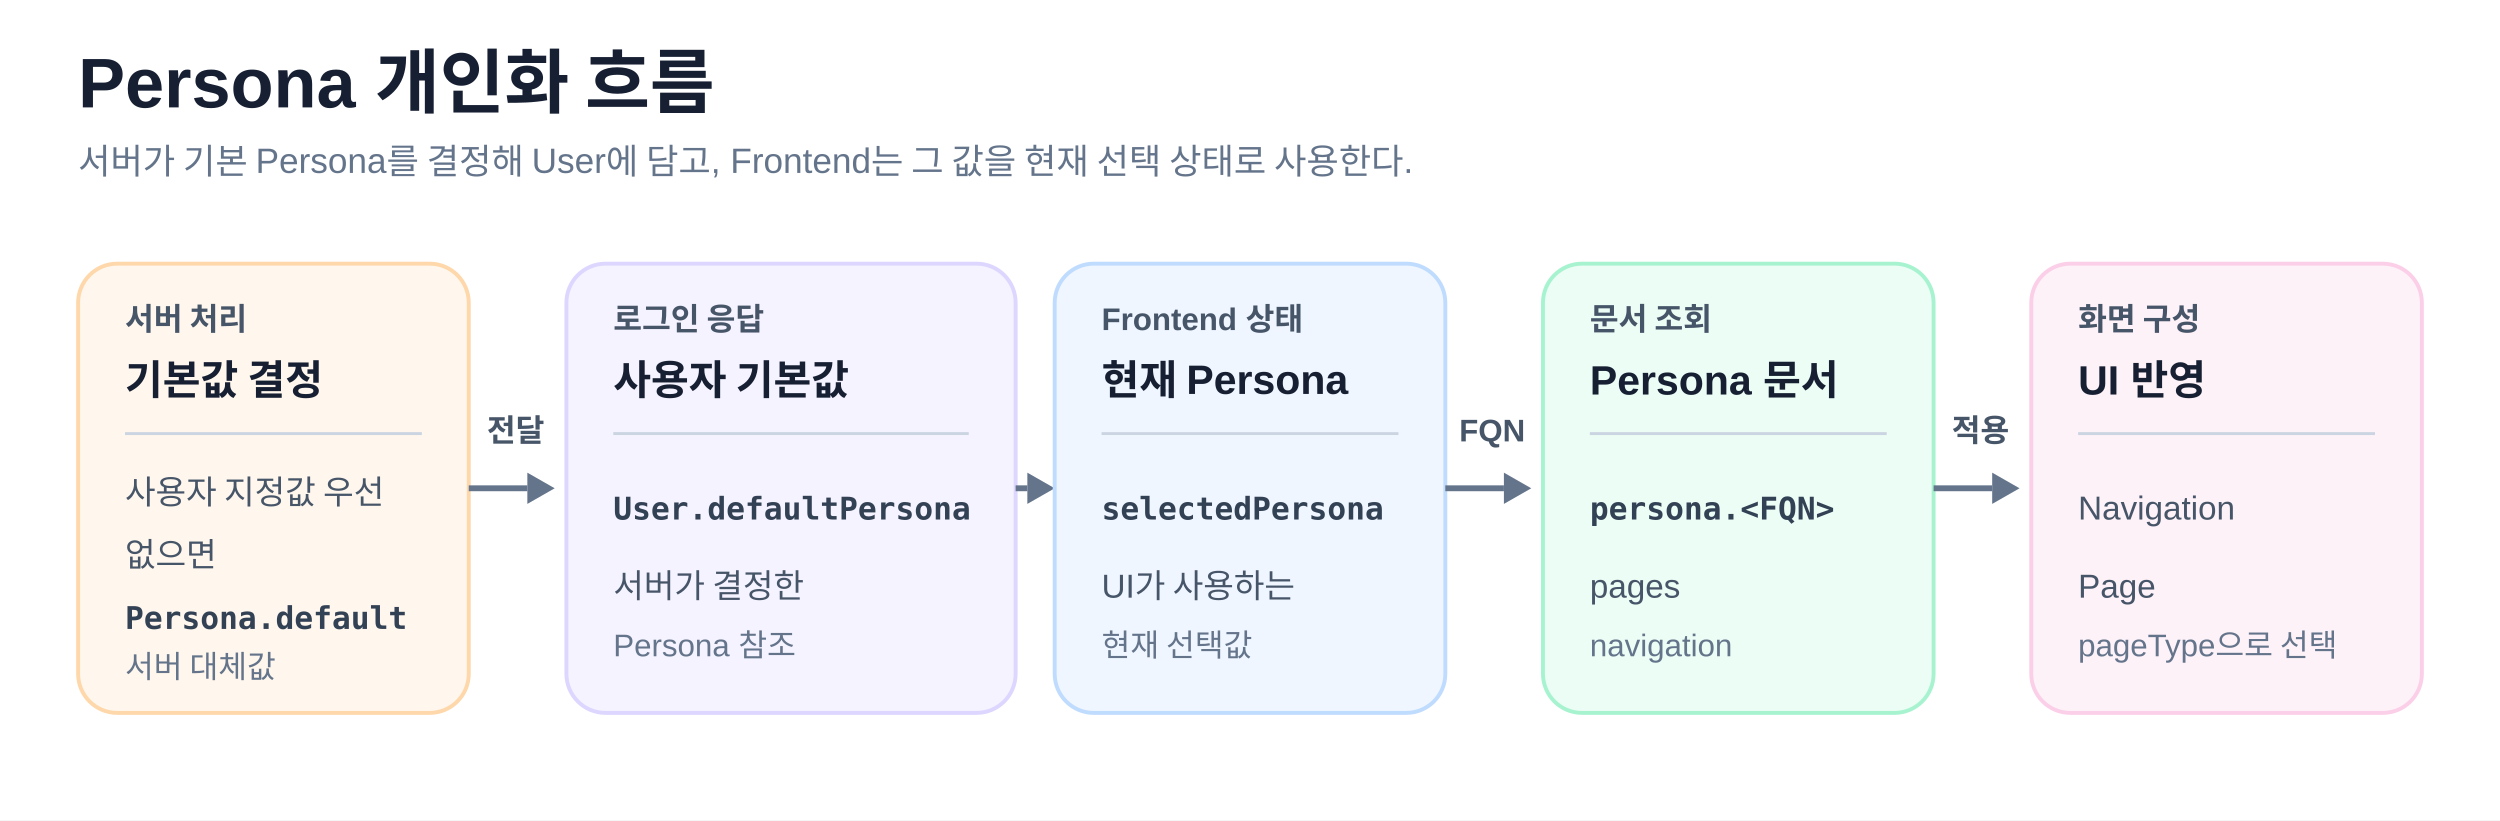
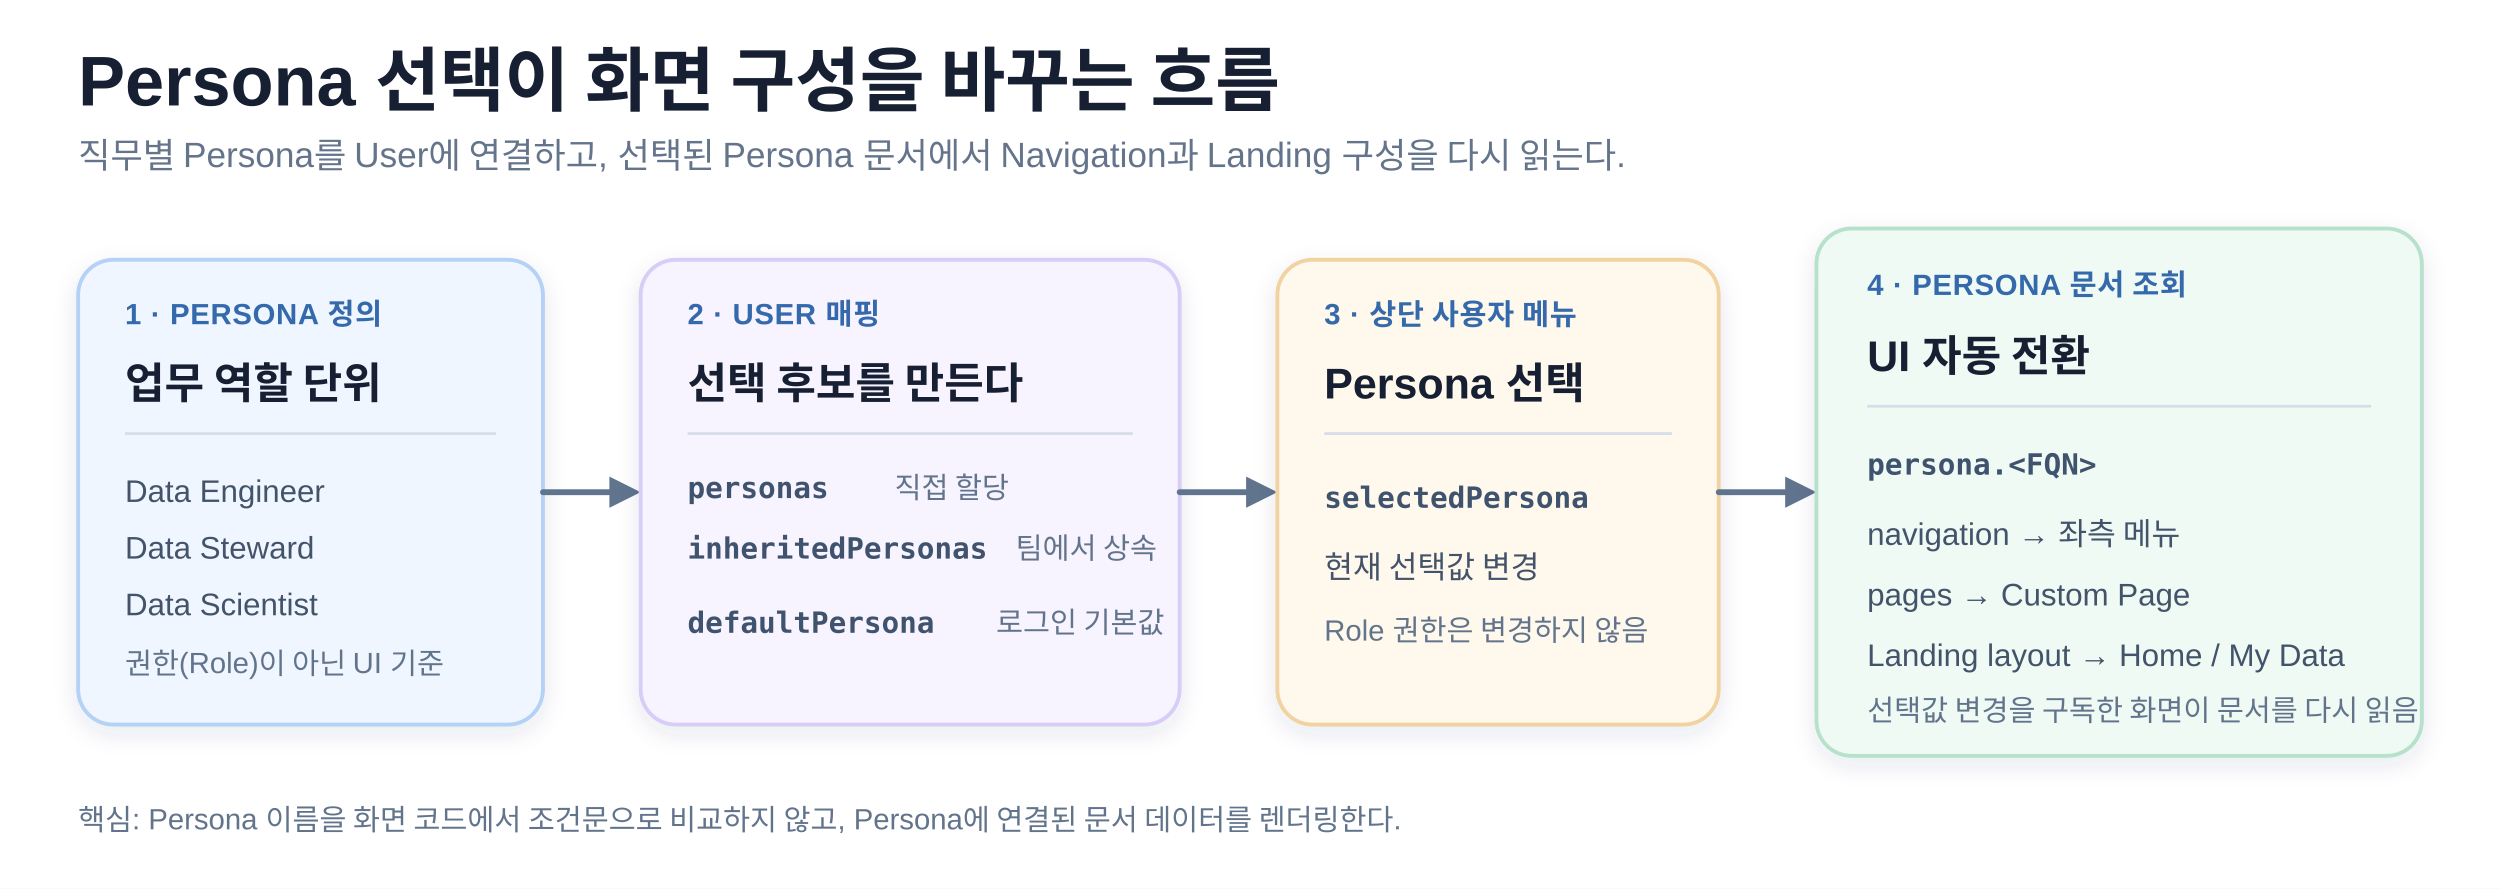
- <svg xmlns="http://www.w3.org/2000/svg" width="1280" height="420" viewBox="0 0 1280 420" role="img" aria-labelledby="title desc">
+ <svg xmlns="http://www.w3.org/2000/svg" width="1280" height="455" viewBox="0 0 1280 455" role="img" aria-labelledby="title desc">
  <defs>
+     <filter id="shadow" x="-10%" y="-12%" width="120%" height="130%">
+       <feDropShadow dx="0" dy="4" stdDeviation="6" flood-color="#263A5A" flood-opacity=".10" />
+     </filter>
    <style>
      .title{font-family:'Apple SD Gothic Neo','Noto Sans KR','Helvetica Neue',Arial,sans-serif;font-size:36px;font-weight:700;fill:#172033}
-       .subtitle{font-family:'Apple SD Gothic Neo','Noto Sans KR','Helvetica Neue',Arial,sans-serif;font-size:18px;font-weight:500;fill:#64748B}
-       .cardTitle{font-family:'Apple SD Gothic Neo','Noto Sans KR','Helvetica Neue',Arial,sans-serif;font-size:21px;font-weight:700;fill:#172033}
-       .body{font-family:'Apple SD Gothic Neo','Noto Sans KR','Helvetica Neue',Arial,sans-serif;font-size:17px;font-weight:500;fill:#475569}
-       .note{font-family:'Apple SD Gothic Neo','Noto Sans KR','Helvetica Neue',Arial,sans-serif;font-size:16px;font-weight:500;fill:#64748B}
-       .mono{font-family:Menlo,Consolas,monospace;font-size:16px;font-weight:600;fill:#334155}
-       .flow{font-family:'Apple SD Gothic Neo','Noto Sans KR','Helvetica Neue',Arial,sans-serif;font-size:16px;font-weight:700;fill:#475569}
-       .line{stroke:#64748B;stroke-width:3;fill:none}
-       .arrow{fill:#64748B}
-       .rule{stroke:#CBD5E1;stroke-width:1.5}
+       .sub{font-family:'Apple SD Gothic Neo','Noto Sans KR','Helvetica Neue',Arial,sans-serif;font-size:18px;font-weight:500;fill:#64748B}
+       .tag{font-family:'Apple SD Gothic Neo','Noto Sans KR','Helvetica Neue',Arial,sans-serif;font-size:15px;font-weight:700;fill:#3469AB;letter-spacing:.35px}
+       .card{font-family:'Apple SD Gothic Neo','Noto Sans KR','Helvetica Neue',Arial,sans-serif;font-size:22px;font-weight:700;fill:#172033}
+       .body{font-family:'Apple SD Gothic Neo','Noto Sans KR','Helvetica Neue',Arial,sans-serif;font-size:16px;font-weight:500;fill:#43546A}
+       .small{font-family:'Apple SD Gothic Neo','Noto Sans KR','Helvetica Neue',Arial,sans-serif;font-size:15px;font-weight:500;fill:#62748B}
+       .mono{font-family:Menlo,Consolas,monospace;font-size:15px;font-weight:600;fill:#40536E}
+       .line{stroke:#61748E;stroke-width:3;fill:none;stroke-linecap:round}
+       .rule{stroke:#D5DEE8;stroke-width:1.4}
    </style>
  </defs>
-   <rect width="1280" height="420" fill="#FFFFFF" />
-   <text class="title" x="40" y="55">Persona 개인화 흐름</text>
-   <text class="subtitle" x="40" y="89">서버가 기본 Persona를 결정해 User에 담고, Frontend는 그 값을 현재 선택 상태로 사용한다.</text>
-   <rect x="40" y="135" width="200" height="230" rx="20" fill="#FFF7ED" stroke="#FED7AA" stroke-width="2" />
-   <text class="flow" x="64" y="169" fill="#EA580C">서버 처리</text>
-   <text class="cardTitle" x="64" y="202">기본값 결정</text>
-   <path class="rule" d="M64 222 H216" />
-   <text class="body" x="64" y="258">사용자 지정값 우선</text>
-   <text class="body" x="64" y="290">없으면</text>
-   <text class="mono" x="64" y="322">Persona.default</text>
-   <text class="note" x="64" y="347">서버 대체값</text>
-   <path class="line" d="M240 250 H270" />
-   <path class="arrow" d="M270 242 L284 250 L270 258 Z" />
-   <text class="flow" x="264" y="226" text-anchor="middle">전달</text>
-   <rect x="290" y="135" width="230" height="230" rx="20" fill="#F5F3FF" stroke="#DDD6FE" stroke-width="2" />
-   <text class="flow" x="314" y="169" fill="#7C3AED">로그인 응답</text>
-   <text class="cardTitle" x="314" y="202">사용자 기본값</text>
-   <path class="rule" d="M314 222 H496" />
-   <text class="mono" x="314" y="266">User.defaultPersona</text>
-   <text class="body" x="314" y="306">서버가 결정한</text>
-   <text class="note" x="314" y="336">Persona 참조</text>
-   <path class="line" d="M520 250 H526" />
-   <path class="arrow" d="M526 242 L540 250 L526 258 Z" />
-   <rect x="540" y="135" width="200" height="230" rx="20" fill="#EFF6FF" stroke="#BFDBFE" stroke-width="2" />
-   <text class="flow" x="564" y="169" fill="#2563EB">Frontend 상태</text>
-   <text class="cardTitle" x="564" y="202">현재 Persona</text>
-   <path class="rule" d="M564 222 H716" />
-   <text class="mono" x="564" y="266">selectedPersona</text>
-   <text class="body" x="564" y="306">UI가 사용하는</text>
-   <text class="note" x="564" y="336">현재 선택값</text>
-   <path class="line" d="M740 250 H770" />
-   <path class="arrow" d="M770 242 L784 250 L770 258 Z" />
-   <text class="flow" x="764" y="226" text-anchor="middle">FQN</text>
-   <rect x="790" y="135" width="200" height="230" rx="20" fill="#ECFDF5" stroke="#A7F3D0" stroke-width="2" />
-   <text class="flow" x="814" y="169" fill="#059669">문서 조회</text>
-   <text class="cardTitle" x="814" y="202">Persona 문서</text>
-   <path class="rule" d="M814 222 H966" />
-   <text class="mono" x="814" y="266">persona.&lt;FQN&gt;</text>
-   <text class="body" x="814" y="306">pages</text>
-   <text class="note" x="814" y="336">navigation</text>
-   <path class="line" d="M990 250 H1020" />
-   <path class="arrow" d="M1020 242 L1034 250 L1020 258 Z" />
-   <text class="flow" x="1014" y="226" text-anchor="middle">적용</text>
-   <rect x="1040" y="135" width="200" height="230" rx="20" fill="#FDF2F8" stroke="#FBCFE8" stroke-width="2" />
-   <text class="flow" x="1064" y="169" fill="#DB2777">화면 구성</text>
-   <text class="cardTitle" x="1064" y="202">UI 반영</text>
-   <path class="rule" d="M1064 222 H1216" />
-   <text class="body" x="1064" y="266">Navigation</text>
-   <text class="body" x="1064" y="306">Page</text>
-   <text class="note" x="1064" y="336">pageType으로 선택</text>
+   <rect width="1280" height="455" fill="#fff" />
+   <text class="title" x="40" y="54">Persona 선택이 화면 구성을 바꾸는 흐름</text>
+   <text class="sub" x="40" y="86">직무별 Persona를 User에 연결하고, 선택된 Persona 문서에서 Navigation과 Landing 구성을 다시 읽는다.</text>
+   <g filter="url(#shadow)">
+     <rect x="40" y="133" width="238" height="238" rx="18" fill="#EFF6FF" stroke="#B5D1F5" stroke-width="2" />
+   </g>
+   <text class="tag" x="64" y="166">1 · PERSONA 정의</text>
+   <text class="card" x="64" y="204">업무 역할 단위</text>
+   <line class="rule" x1="64" y1="222" x2="254" y2="222" />
+   <text class="body" x="64" y="257">Data Engineer</text>
+   <text class="body" x="64" y="286">Data Steward</text>
+   <text class="body" x="64" y="315">Data Scientist</text>
+   <text class="small" x="64" y="345">권한(Role)이 아닌 UI 기준</text>
+   <path class="line" d="M278 252 H312" />
+   <path d="M328 252 L312 244 V260 Z" fill="#61748E" />
+   <g filter="url(#shadow)">
+     <rect x="328" y="133" width="276" height="238" rx="18" fill="#F7F3FF" stroke="#D8CDF6" stroke-width="2" />
+   </g>
+   <text class="tag" x="352" y="166" fill="#7055B7">2 · USER 매핑</text>
+   <text class="card" x="352" y="204">선택 후보를 만든다</text>
+   <line class="rule" x1="352" y1="222" x2="580" y2="222" />
+   <text class="mono" x="352" y="255">personas</text>
+   <text class="small" x="458" y="255">직접 할당</text>
+   <text class="mono" x="352" y="286">inheritedPersonas</text>
+   <text class="small" x="520" y="286">팀에서 상속</text>
+   <text class="mono" x="352" y="324">defaultPersona</text>
+   <text class="small" x="510" y="324">로그인 기본값</text>
+   <path class="line" d="M604 252 H638" />
+   <path d="M654 252 L638 244 V260 Z" fill="#61748E" />
+   <g filter="url(#shadow)">
+     <rect x="654" y="133" width="226" height="238" rx="18" fill="#FFF8EC" stroke="#F0D3A1" stroke-width="2" />
+   </g>
+   <text class="tag" x="678" y="166" fill="#A66A1C">3 · 상단 사용자 메뉴</text>
+   <text class="card" x="678" y="204">Persona 선택</text>
+   <line class="rule" x1="678" y1="222" x2="856" y2="222" />
+   <text class="mono" x="678" y="260">selectedPersona</text>
+   <text class="body" x="678" y="296">현재 선택값 변경</text>
+   <text class="small" x="678" y="328">Role 권한은 변경하지 않음</text>
+   <path class="line" d="M880 252 H914" />
+   <path d="M930 252 L914 244 V260 Z" fill="#61748E" />
+   <g filter="url(#shadow)">
+     <rect x="930" y="117" width="310" height="270" rx="18" fill="#EFFAF5" stroke="#B8E1CC" stroke-width="2" />
+   </g>
+   <text class="tag" x="956" y="151" fill="#27865F">4 · PERSONA 문서 조회</text>
+   <text class="card" x="956" y="190">UI 자동 전환</text>
+   <line class="rule" x1="956" y1="208" x2="1214" y2="208" />
+   <text class="mono" x="956" y="243">persona.&lt;FQN&gt;</text>
+   <text class="body" x="956" y="279">navigation → 좌측 메뉴</text>
+   <text class="body" x="956" y="310">pages → Custom Page</text>
+   <text class="body" x="956" y="341">Landing layout → Home / My Data</text>
+   <text class="small" x="956" y="369">선택값 변경을 구독한 화면이 문서를 다시 읽음</text>
+   <text class="small" x="40" y="425">핵심: Persona 이름을 화면 코드에서 조건문으로 비교하지 않고, Persona에 연결된 문서 데이터를 렌더링한다.</text>
</svg>
